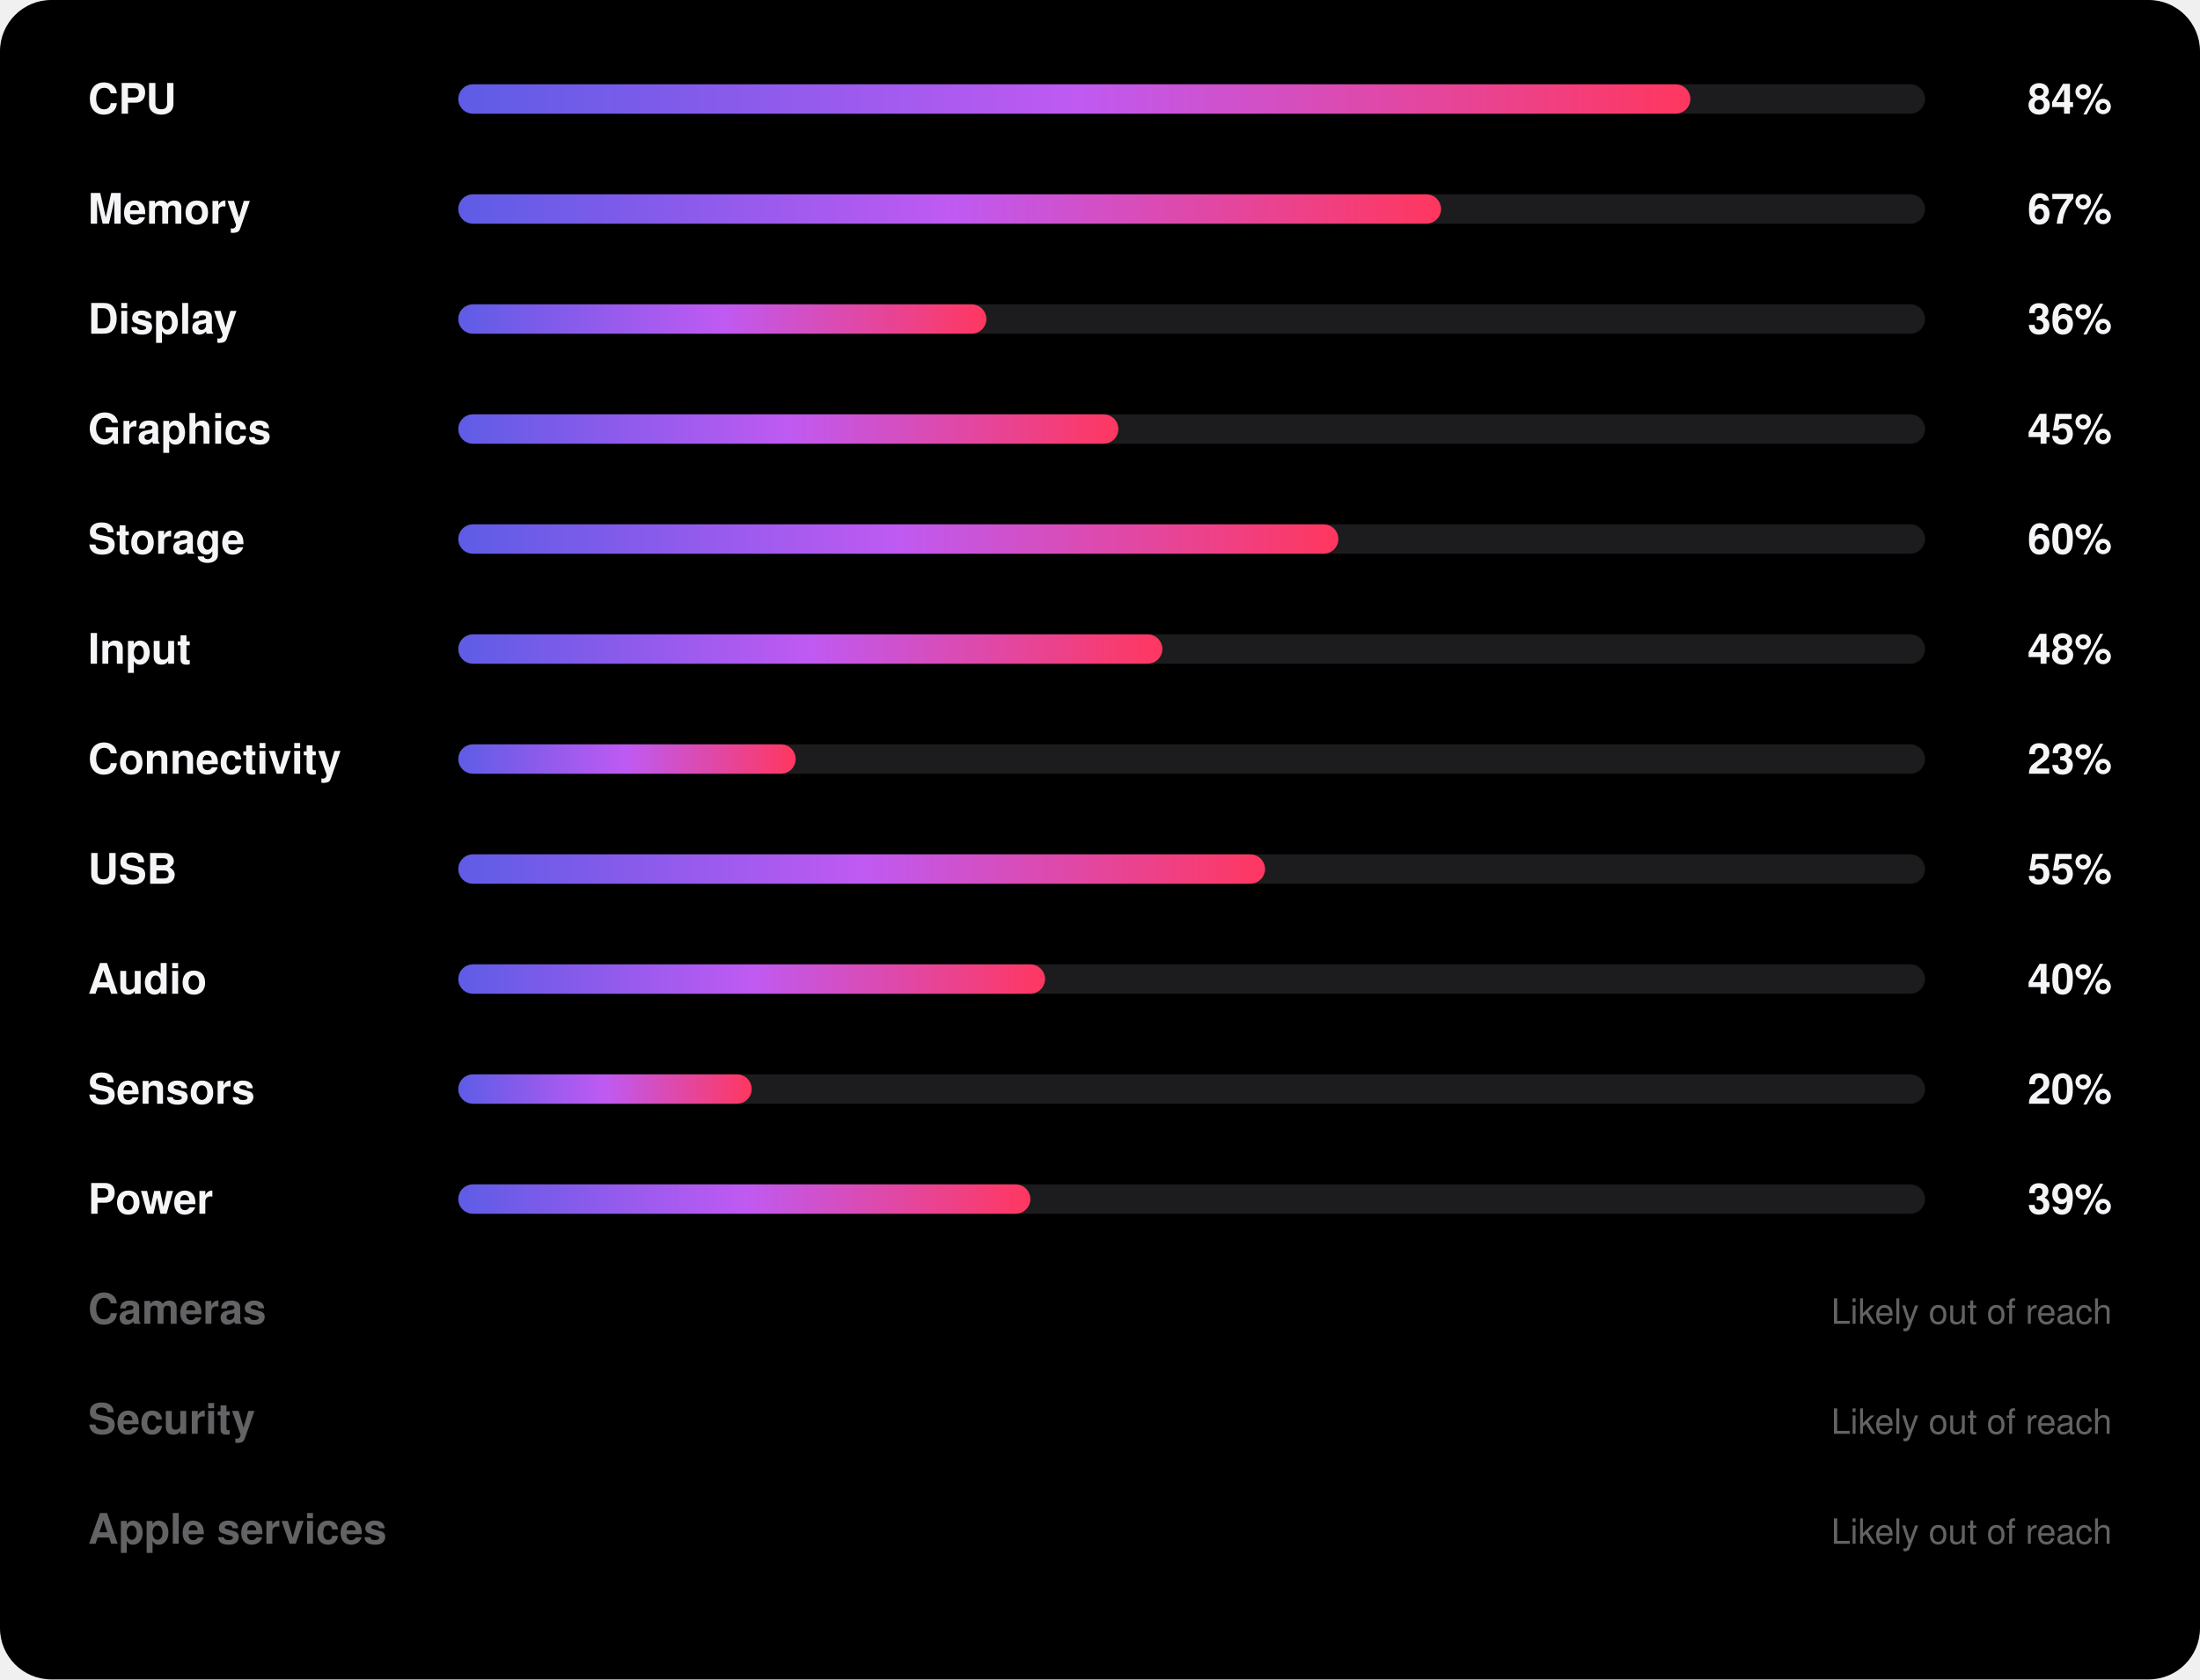
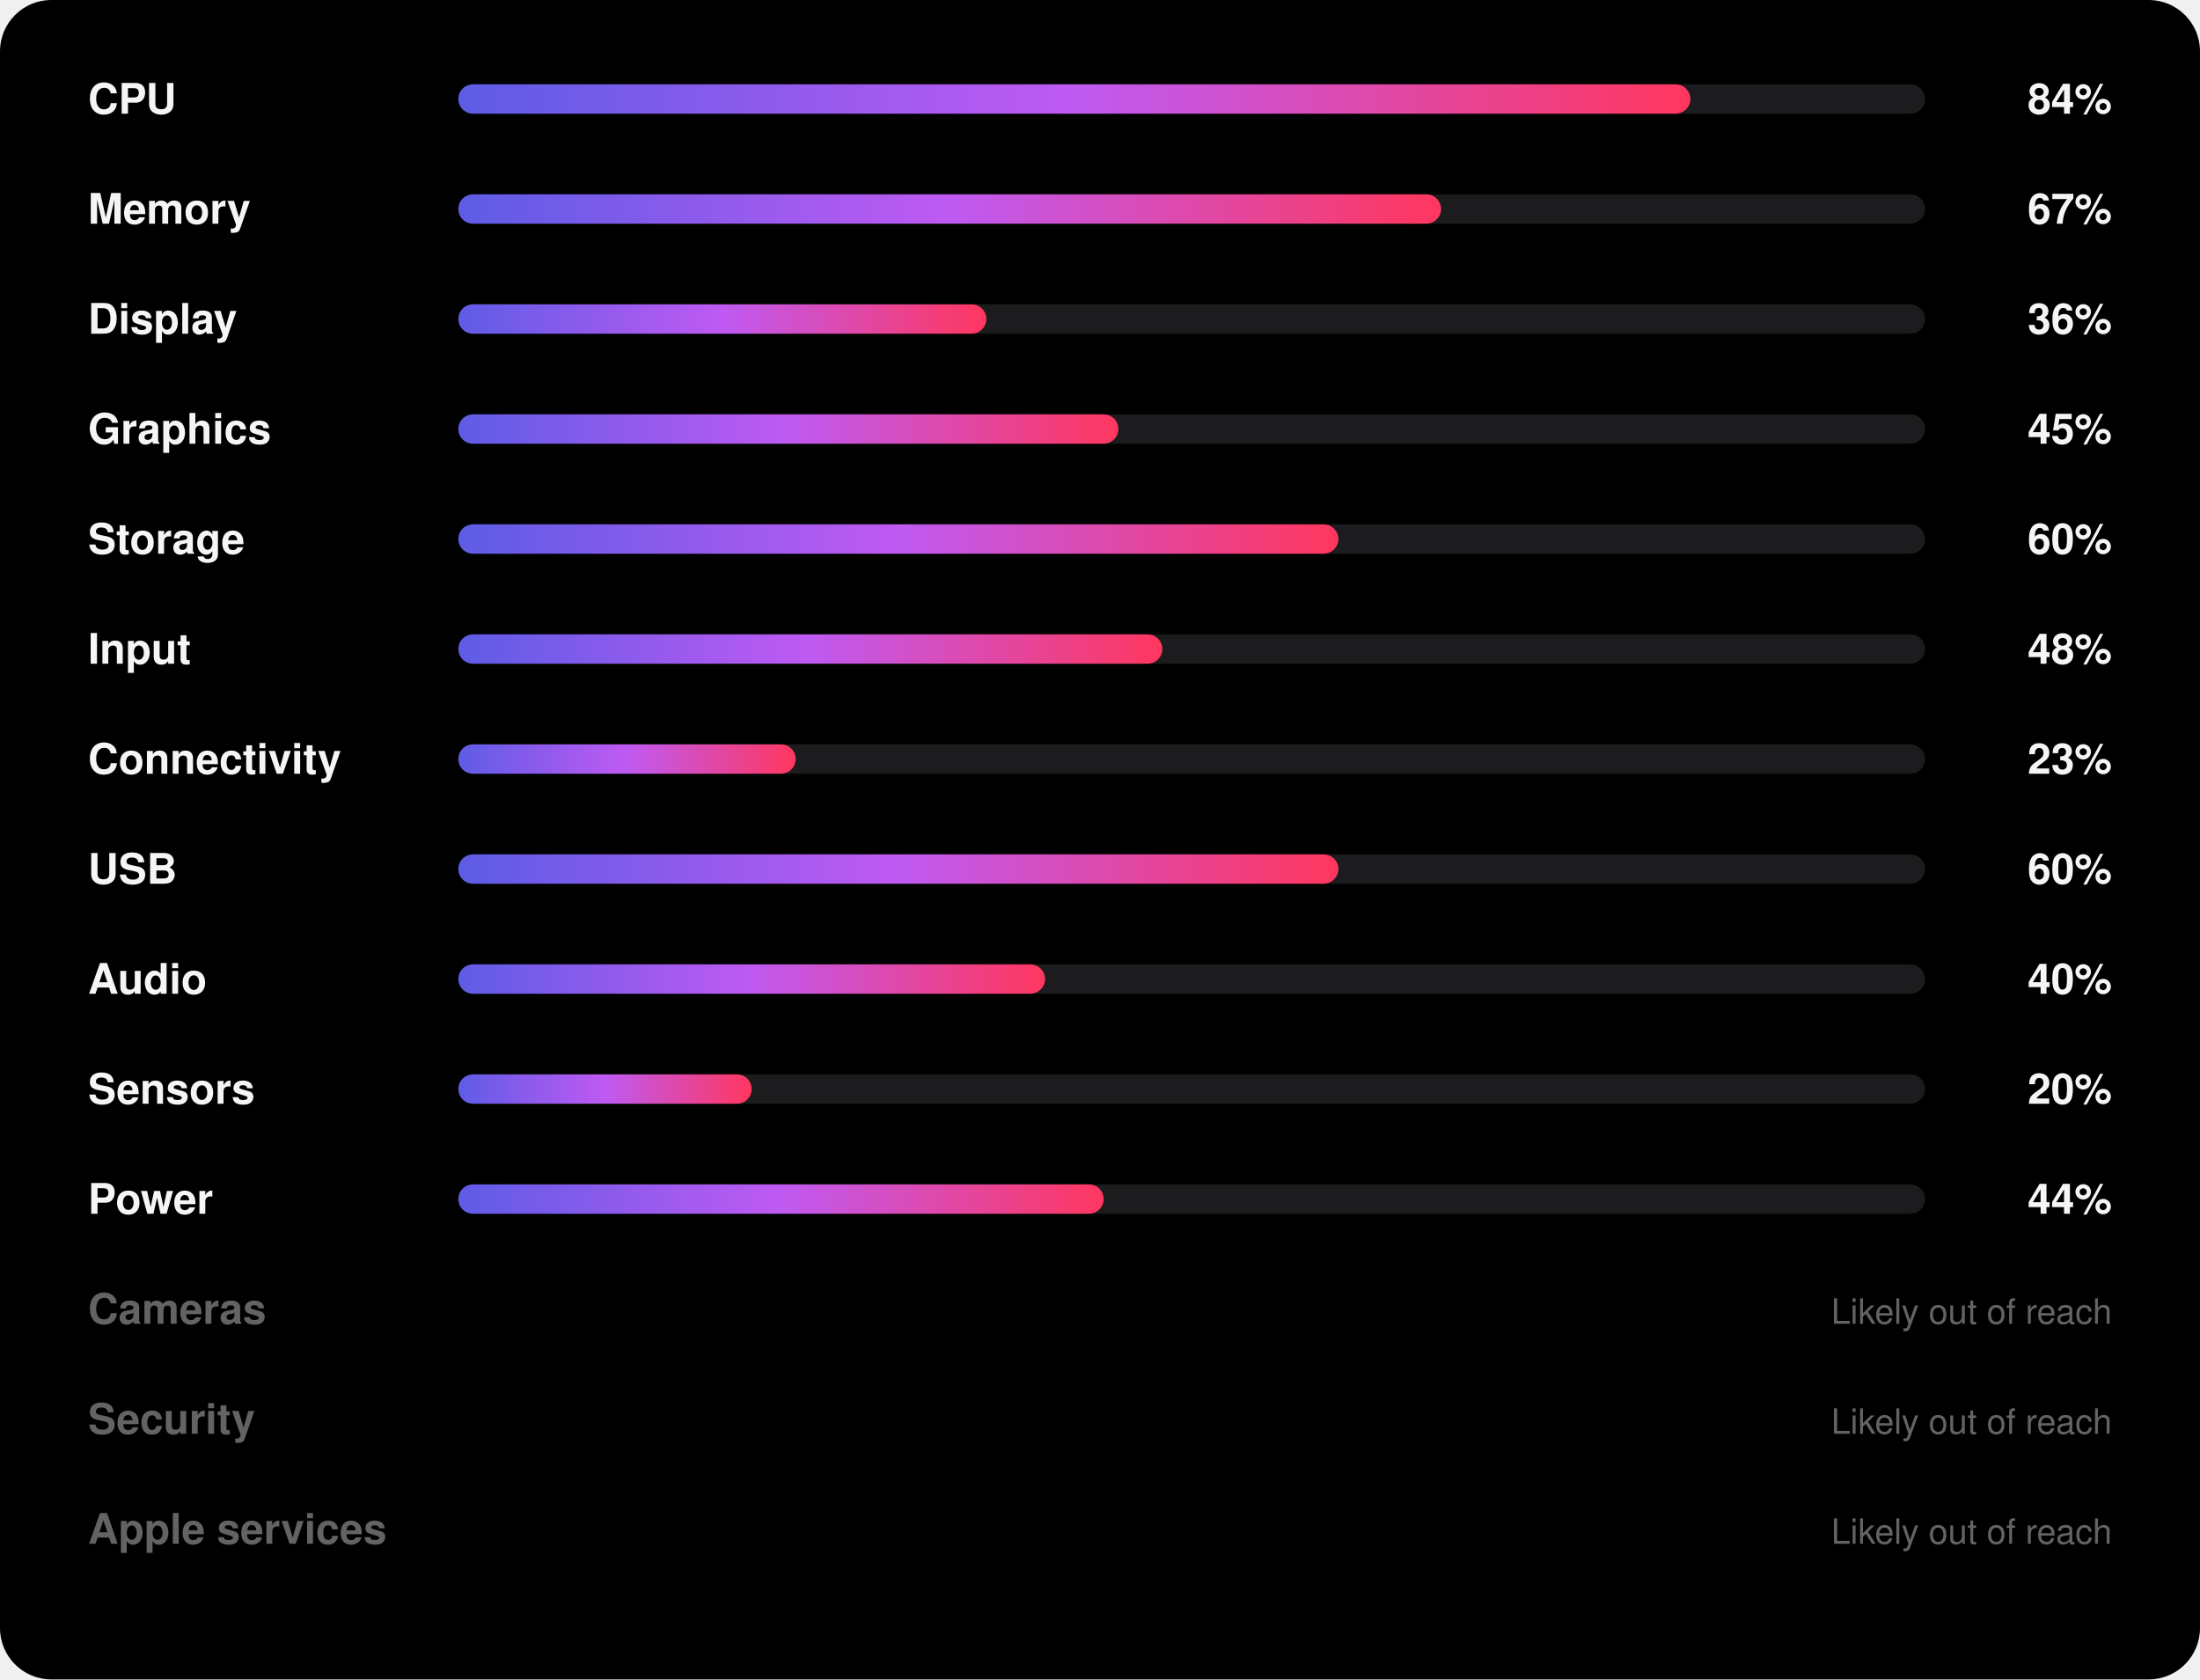
<svg xmlns="http://www.w3.org/2000/svg" viewBox="0 0 1200 916" role="img" aria-label="Progress by hardware block">
  <defs>
    <linearGradient id="g" x1="0" y1="0" x2="1" y2="0">
      <stop offset="0" stop-color="#5e5ce6" />
      <stop offset=".5" stop-color="#bf5af2" />
      <stop offset="1" stop-color="#ff375f" />
    </linearGradient>
  </defs>
  <rect width="1200" height="916" rx="28" fill="#000" />
  <text font-family="-apple-system,BlinkMacSystemFont,'SF Pro Display','Helvetica Neue',Helvetica,Arial,sans-serif" x="48" y="62" font-size="23" font-weight="600" fill="#f5f5f7">CPU</text>
  <rect x="250" y="46" width="800" height="16" rx="8" fill="#1c1c1e" />
  <clipPath id="c0">
    <rect x="250" y="46" width="672" height="16" rx="8" />
  </clipPath>
  <g clip-path="url(#c0)">
    <rect x="250" y="46" width="672" height="16" fill="url(#g)">
      <animate attributeName="width" values="0;0;672" keyTimes="0;0.000;1" calcMode="spline" keySplines="0 0 1 1;.2 .8 .2 1" dur="1.60s" fill="freeze" />
    </rect>
    <rect x="922" y="46" width="110" height="16" fill="#fff" opacity=".22">
      <animate attributeName="x" values="140;922" dur="3.2s" begin="1.60s" repeatCount="indefinite" />
    </rect>
  </g>
  <text font-family="-apple-system,BlinkMacSystemFont,'SF Pro Display','Helvetica Neue',Helvetica,Arial,sans-serif" x="1152" y="62" text-anchor="end" font-size="23" font-weight="600" fill="#f5f5f7">84%</text>
  <text font-family="-apple-system,BlinkMacSystemFont,'SF Pro Display','Helvetica Neue',Helvetica,Arial,sans-serif" x="48" y="122" font-size="23" font-weight="600" fill="#f5f5f7">Memory</text>
  <rect x="250" y="106" width="800" height="16" rx="8" fill="#1c1c1e" />
  <clipPath id="c1">
    <rect x="250" y="106" width="536" height="16" rx="8" />
  </clipPath>
  <g clip-path="url(#c1)">
    <rect x="250" y="106" width="536" height="16" fill="url(#g)">
      <animate attributeName="width" values="0;0;536" keyTimes="0;0.048;1" calcMode="spline" keySplines="0 0 1 1;.2 .8 .2 1" dur="1.68s" fill="freeze" />
    </rect>
    <rect x="786" y="106" width="110" height="16" fill="#fff" opacity=".22">
      <animate attributeName="x" values="140;786" dur="3.2s" begin="1.68s" repeatCount="indefinite" />
    </rect>
  </g>
  <text font-family="-apple-system,BlinkMacSystemFont,'SF Pro Display','Helvetica Neue',Helvetica,Arial,sans-serif" x="1152" y="122" text-anchor="end" font-size="23" font-weight="600" fill="#f5f5f7">67%</text>
  <text font-family="-apple-system,BlinkMacSystemFont,'SF Pro Display','Helvetica Neue',Helvetica,Arial,sans-serif" x="48" y="182" font-size="23" font-weight="600" fill="#f5f5f7">Display</text>
  <rect x="250" y="166" width="800" height="16" rx="8" fill="#1c1c1e" />
  <clipPath id="c2">
    <rect x="250" y="166" width="288" height="16" rx="8" />
  </clipPath>
  <g clip-path="url(#c2)">
    <rect x="250" y="166" width="288" height="16" fill="url(#g)">
      <animate attributeName="width" values="0;0;288" keyTimes="0;0.091;1" calcMode="spline" keySplines="0 0 1 1;.2 .8 .2 1" dur="1.76s" fill="freeze" />
    </rect>
    <rect x="538" y="166" width="110" height="16" fill="#fff" opacity=".22">
      <animate attributeName="x" values="140;538" dur="3.2s" begin="1.76s" repeatCount="indefinite" />
    </rect>
  </g>
  <text font-family="-apple-system,BlinkMacSystemFont,'SF Pro Display','Helvetica Neue',Helvetica,Arial,sans-serif" x="1152" y="182" text-anchor="end" font-size="23" font-weight="600" fill="#f5f5f7">36%</text>
  <text font-family="-apple-system,BlinkMacSystemFont,'SF Pro Display','Helvetica Neue',Helvetica,Arial,sans-serif" x="48" y="242" font-size="23" font-weight="600" fill="#f5f5f7">Graphics</text>
  <rect x="250" y="226" width="800" height="16" rx="8" fill="#1c1c1e" />
  <clipPath id="c3">
    <rect x="250" y="226" width="360" height="16" rx="8" />
  </clipPath>
  <g clip-path="url(#c3)">
    <rect x="250" y="226" width="360" height="16" fill="url(#g)">
      <animate attributeName="width" values="0;0;360" keyTimes="0;0.130;1" calcMode="spline" keySplines="0 0 1 1;.2 .8 .2 1" dur="1.84s" fill="freeze" />
    </rect>
    <rect x="610" y="226" width="110" height="16" fill="#fff" opacity=".22">
      <animate attributeName="x" values="140;610" dur="3.2s" begin="1.84s" repeatCount="indefinite" />
    </rect>
  </g>
  <text font-family="-apple-system,BlinkMacSystemFont,'SF Pro Display','Helvetica Neue',Helvetica,Arial,sans-serif" x="1152" y="242" text-anchor="end" font-size="23" font-weight="600" fill="#f5f5f7">45%</text>
  <text font-family="-apple-system,BlinkMacSystemFont,'SF Pro Display','Helvetica Neue',Helvetica,Arial,sans-serif" x="48" y="302" font-size="23" font-weight="600" fill="#f5f5f7">Storage</text>
  <rect x="250" y="286" width="800" height="16" rx="8" fill="#1c1c1e" />
  <clipPath id="c4">
    <rect x="250" y="286" width="480" height="16" rx="8" />
  </clipPath>
  <g clip-path="url(#c4)">
    <rect x="250" y="286" width="480" height="16" fill="url(#g)">
      <animate attributeName="width" values="0;0;480" keyTimes="0;0.167;1" calcMode="spline" keySplines="0 0 1 1;.2 .8 .2 1" dur="1.92s" fill="freeze" />
    </rect>
    <rect x="730" y="286" width="110" height="16" fill="#fff" opacity=".22">
      <animate attributeName="x" values="140;730" dur="3.2s" begin="1.92s" repeatCount="indefinite" />
    </rect>
  </g>
  <text font-family="-apple-system,BlinkMacSystemFont,'SF Pro Display','Helvetica Neue',Helvetica,Arial,sans-serif" x="1152" y="302" text-anchor="end" font-size="23" font-weight="600" fill="#f5f5f7">60%</text>
  <text font-family="-apple-system,BlinkMacSystemFont,'SF Pro Display','Helvetica Neue',Helvetica,Arial,sans-serif" x="48" y="362" font-size="23" font-weight="600" fill="#f5f5f7">Input</text>
  <rect x="250" y="346" width="800" height="16" rx="8" fill="#1c1c1e" />
  <clipPath id="c5">
    <rect x="250" y="346" width="384" height="16" rx="8" />
  </clipPath>
  <g clip-path="url(#c5)">
    <rect x="250" y="346" width="384" height="16" fill="url(#g)">
      <animate attributeName="width" values="0;0;384" keyTimes="0;0.200;1" calcMode="spline" keySplines="0 0 1 1;.2 .8 .2 1" dur="2.00s" fill="freeze" />
    </rect>
    <rect x="634" y="346" width="110" height="16" fill="#fff" opacity=".22">
      <animate attributeName="x" values="140;634" dur="3.2s" begin="2.00s" repeatCount="indefinite" />
    </rect>
  </g>
  <text font-family="-apple-system,BlinkMacSystemFont,'SF Pro Display','Helvetica Neue',Helvetica,Arial,sans-serif" x="1152" y="362" text-anchor="end" font-size="23" font-weight="600" fill="#f5f5f7">48%</text>
  <text font-family="-apple-system,BlinkMacSystemFont,'SF Pro Display','Helvetica Neue',Helvetica,Arial,sans-serif" x="48" y="422" font-size="23" font-weight="600" fill="#f5f5f7">Connectivity</text>
  <rect x="250" y="406" width="800" height="16" rx="8" fill="#1c1c1e" />
  <clipPath id="c6">
    <rect x="250" y="406" width="184" height="16" rx="8" />
  </clipPath>
  <g clip-path="url(#c6)">
    <rect x="250" y="406" width="184" height="16" fill="url(#g)">
      <animate attributeName="width" values="0;0;184" keyTimes="0;0.231;1" calcMode="spline" keySplines="0 0 1 1;.2 .8 .2 1" dur="2.08s" fill="freeze" />
    </rect>
    <rect x="434" y="406" width="110" height="16" fill="#fff" opacity=".22">
      <animate attributeName="x" values="140;434" dur="3.2s" begin="2.08s" repeatCount="indefinite" />
    </rect>
  </g>
  <text font-family="-apple-system,BlinkMacSystemFont,'SF Pro Display','Helvetica Neue',Helvetica,Arial,sans-serif" x="1152" y="422" text-anchor="end" font-size="23" font-weight="600" fill="#f5f5f7">23%</text>
  <text font-family="-apple-system,BlinkMacSystemFont,'SF Pro Display','Helvetica Neue',Helvetica,Arial,sans-serif" x="48" y="482" font-size="23" font-weight="600" fill="#f5f5f7">USB</text>
  <rect x="250" y="466" width="800" height="16" rx="8" fill="#1c1c1e" />
  <clipPath id="c7">
-     <rect x="250" y="466" width="440" height="16" rx="8" />
+     <rect x="250" y="466" width="480" height="16" rx="8" />
  </clipPath>
  <g clip-path="url(#c7)">
-     <rect x="250" y="466" width="440" height="16" fill="url(#g)">
-       <animate attributeName="width" values="0;0;440" keyTimes="0;0.259;1" calcMode="spline" keySplines="0 0 1 1;.2 .8 .2 1" dur="2.16s" fill="freeze" />
+     <rect x="250" y="466" width="480" height="16" fill="url(#g)">
+       <animate attributeName="width" values="0;0;480" keyTimes="0;0.259;1" calcMode="spline" keySplines="0 0 1 1;.2 .8 .2 1" dur="2.16s" fill="freeze" />
    </rect>
-     <rect x="690" y="466" width="110" height="16" fill="#fff" opacity=".22">
-       <animate attributeName="x" values="140;690" dur="3.2s" begin="2.16s" repeatCount="indefinite" />
+     <rect x="730" y="466" width="110" height="16" fill="#fff" opacity=".22">
+       <animate attributeName="x" values="140;730" dur="3.2s" begin="2.16s" repeatCount="indefinite" />
    </rect>
  </g>
-   <text font-family="-apple-system,BlinkMacSystemFont,'SF Pro Display','Helvetica Neue',Helvetica,Arial,sans-serif" x="1152" y="482" text-anchor="end" font-size="23" font-weight="600" fill="#f5f5f7">55%</text>
+   <text font-family="-apple-system,BlinkMacSystemFont,'SF Pro Display','Helvetica Neue',Helvetica,Arial,sans-serif" x="1152" y="482" text-anchor="end" font-size="23" font-weight="600" fill="#f5f5f7">60%</text>
  <text font-family="-apple-system,BlinkMacSystemFont,'SF Pro Display','Helvetica Neue',Helvetica,Arial,sans-serif" x="48" y="542" font-size="23" font-weight="600" fill="#f5f5f7">Audio</text>
  <rect x="250" y="526" width="800" height="16" rx="8" fill="#1c1c1e" />
  <clipPath id="c8">
    <rect x="250" y="526" width="320" height="16" rx="8" />
  </clipPath>
  <g clip-path="url(#c8)">
    <rect x="250" y="526" width="320" height="16" fill="url(#g)">
      <animate attributeName="width" values="0;0;320" keyTimes="0;0.286;1" calcMode="spline" keySplines="0 0 1 1;.2 .8 .2 1" dur="2.24s" fill="freeze" />
    </rect>
    <rect x="570" y="526" width="110" height="16" fill="#fff" opacity=".22">
      <animate attributeName="x" values="140;570" dur="3.2s" begin="2.24s" repeatCount="indefinite" />
    </rect>
  </g>
  <text font-family="-apple-system,BlinkMacSystemFont,'SF Pro Display','Helvetica Neue',Helvetica,Arial,sans-serif" x="1152" y="542" text-anchor="end" font-size="23" font-weight="600" fill="#f5f5f7">40%</text>
  <text font-family="-apple-system,BlinkMacSystemFont,'SF Pro Display','Helvetica Neue',Helvetica,Arial,sans-serif" x="48" y="602" font-size="23" font-weight="600" fill="#f5f5f7">Sensors</text>
  <rect x="250" y="586" width="800" height="16" rx="8" fill="#1c1c1e" />
  <clipPath id="c9">
    <rect x="250" y="586" width="160" height="16" rx="8" />
  </clipPath>
  <g clip-path="url(#c9)">
    <rect x="250" y="586" width="160" height="16" fill="url(#g)">
      <animate attributeName="width" values="0;0;160" keyTimes="0;0.310;1" calcMode="spline" keySplines="0 0 1 1;.2 .8 .2 1" dur="2.32s" fill="freeze" />
    </rect>
    <rect x="410" y="586" width="110" height="16" fill="#fff" opacity=".22">
      <animate attributeName="x" values="140;410" dur="3.2s" begin="2.32s" repeatCount="indefinite" />
    </rect>
  </g>
  <text font-family="-apple-system,BlinkMacSystemFont,'SF Pro Display','Helvetica Neue',Helvetica,Arial,sans-serif" x="1152" y="602" text-anchor="end" font-size="23" font-weight="600" fill="#f5f5f7">20%</text>
  <text font-family="-apple-system,BlinkMacSystemFont,'SF Pro Display','Helvetica Neue',Helvetica,Arial,sans-serif" x="48" y="662" font-size="23" font-weight="600" fill="#f5f5f7">Power</text>
  <rect x="250" y="646" width="800" height="16" rx="8" fill="#1c1c1e" />
  <clipPath id="c10">
-     <rect x="250" y="646" width="312" height="16" rx="8" />
+     <rect x="250" y="646" width="352" height="16" rx="8" />
  </clipPath>
  <g clip-path="url(#c10)">
-     <rect x="250" y="646" width="312" height="16" fill="url(#g)">
-       <animate attributeName="width" values="0;0;312" keyTimes="0;0.333;1" calcMode="spline" keySplines="0 0 1 1;.2 .8 .2 1" dur="2.40s" fill="freeze" />
+     <rect x="250" y="646" width="352" height="16" fill="url(#g)">
+       <animate attributeName="width" values="0;0;352" keyTimes="0;0.333;1" calcMode="spline" keySplines="0 0 1 1;.2 .8 .2 1" dur="2.40s" fill="freeze" />
    </rect>
-     <rect x="562" y="646" width="110" height="16" fill="#fff" opacity=".22">
-       <animate attributeName="x" values="140;562" dur="3.2s" begin="2.40s" repeatCount="indefinite" />
+     <rect x="602" y="646" width="110" height="16" fill="#fff" opacity=".22">
+       <animate attributeName="x" values="140;602" dur="3.2s" begin="2.40s" repeatCount="indefinite" />
    </rect>
  </g>
-   <text font-family="-apple-system,BlinkMacSystemFont,'SF Pro Display','Helvetica Neue',Helvetica,Arial,sans-serif" x="1152" y="662" text-anchor="end" font-size="23" font-weight="600" fill="#f5f5f7">39%</text>
+   <text font-family="-apple-system,BlinkMacSystemFont,'SF Pro Display','Helvetica Neue',Helvetica,Arial,sans-serif" x="1152" y="662" text-anchor="end" font-size="23" font-weight="600" fill="#f5f5f7">44%</text>
  <text font-family="-apple-system,BlinkMacSystemFont,'SF Pro Display','Helvetica Neue',Helvetica,Arial,sans-serif" x="48" y="722" font-size="23" font-weight="600" fill="#636366">Cameras</text>
  <text font-family="-apple-system,BlinkMacSystemFont,'SF Pro Display','Helvetica Neue',Helvetica,Arial,sans-serif" x="1152" y="722" text-anchor="end" font-size="19" fill="#636366">Likely out of reach</text>
  <text font-family="-apple-system,BlinkMacSystemFont,'SF Pro Display','Helvetica Neue',Helvetica,Arial,sans-serif" x="48" y="782" font-size="23" font-weight="600" fill="#636366">Security</text>
  <text font-family="-apple-system,BlinkMacSystemFont,'SF Pro Display','Helvetica Neue',Helvetica,Arial,sans-serif" x="1152" y="782" text-anchor="end" font-size="19" fill="#636366">Likely out of reach</text>
  <text font-family="-apple-system,BlinkMacSystemFont,'SF Pro Display','Helvetica Neue',Helvetica,Arial,sans-serif" x="48" y="842" font-size="23" font-weight="600" fill="#636366">Apple services</text>
  <text font-family="-apple-system,BlinkMacSystemFont,'SF Pro Display','Helvetica Neue',Helvetica,Arial,sans-serif" x="1152" y="842" text-anchor="end" font-size="19" fill="#636366">Likely out of reach</text>
</svg>
